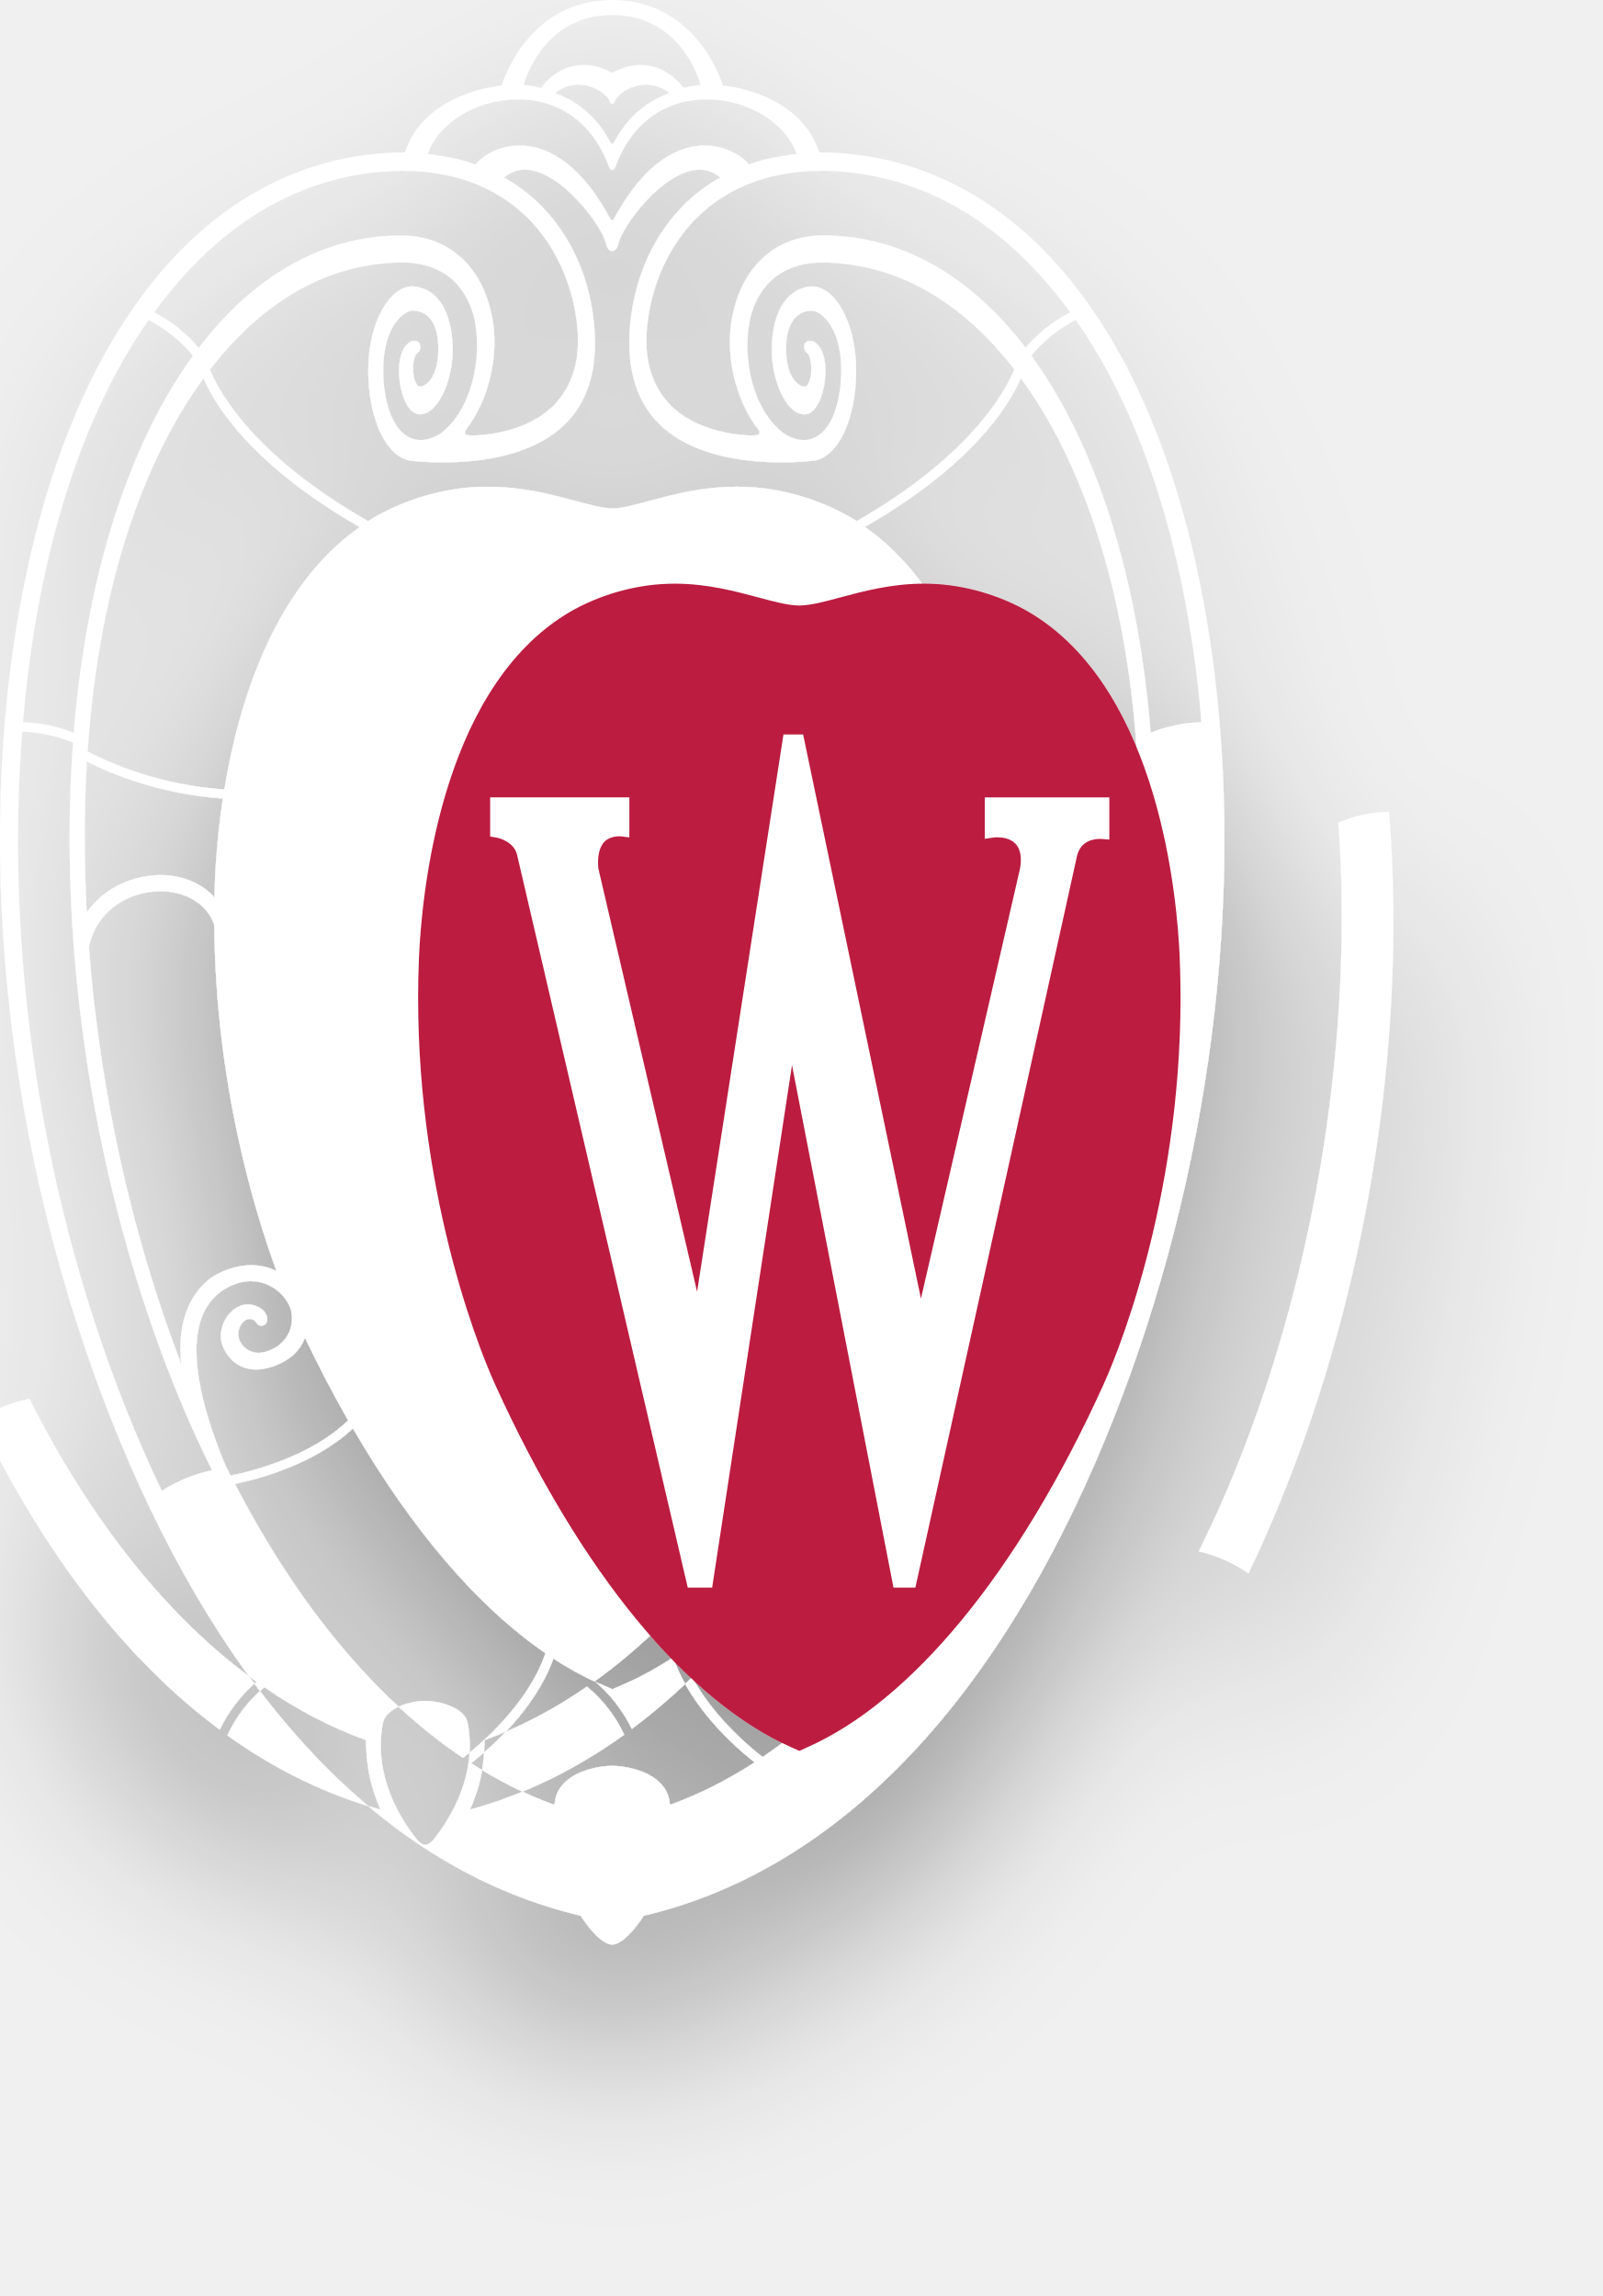
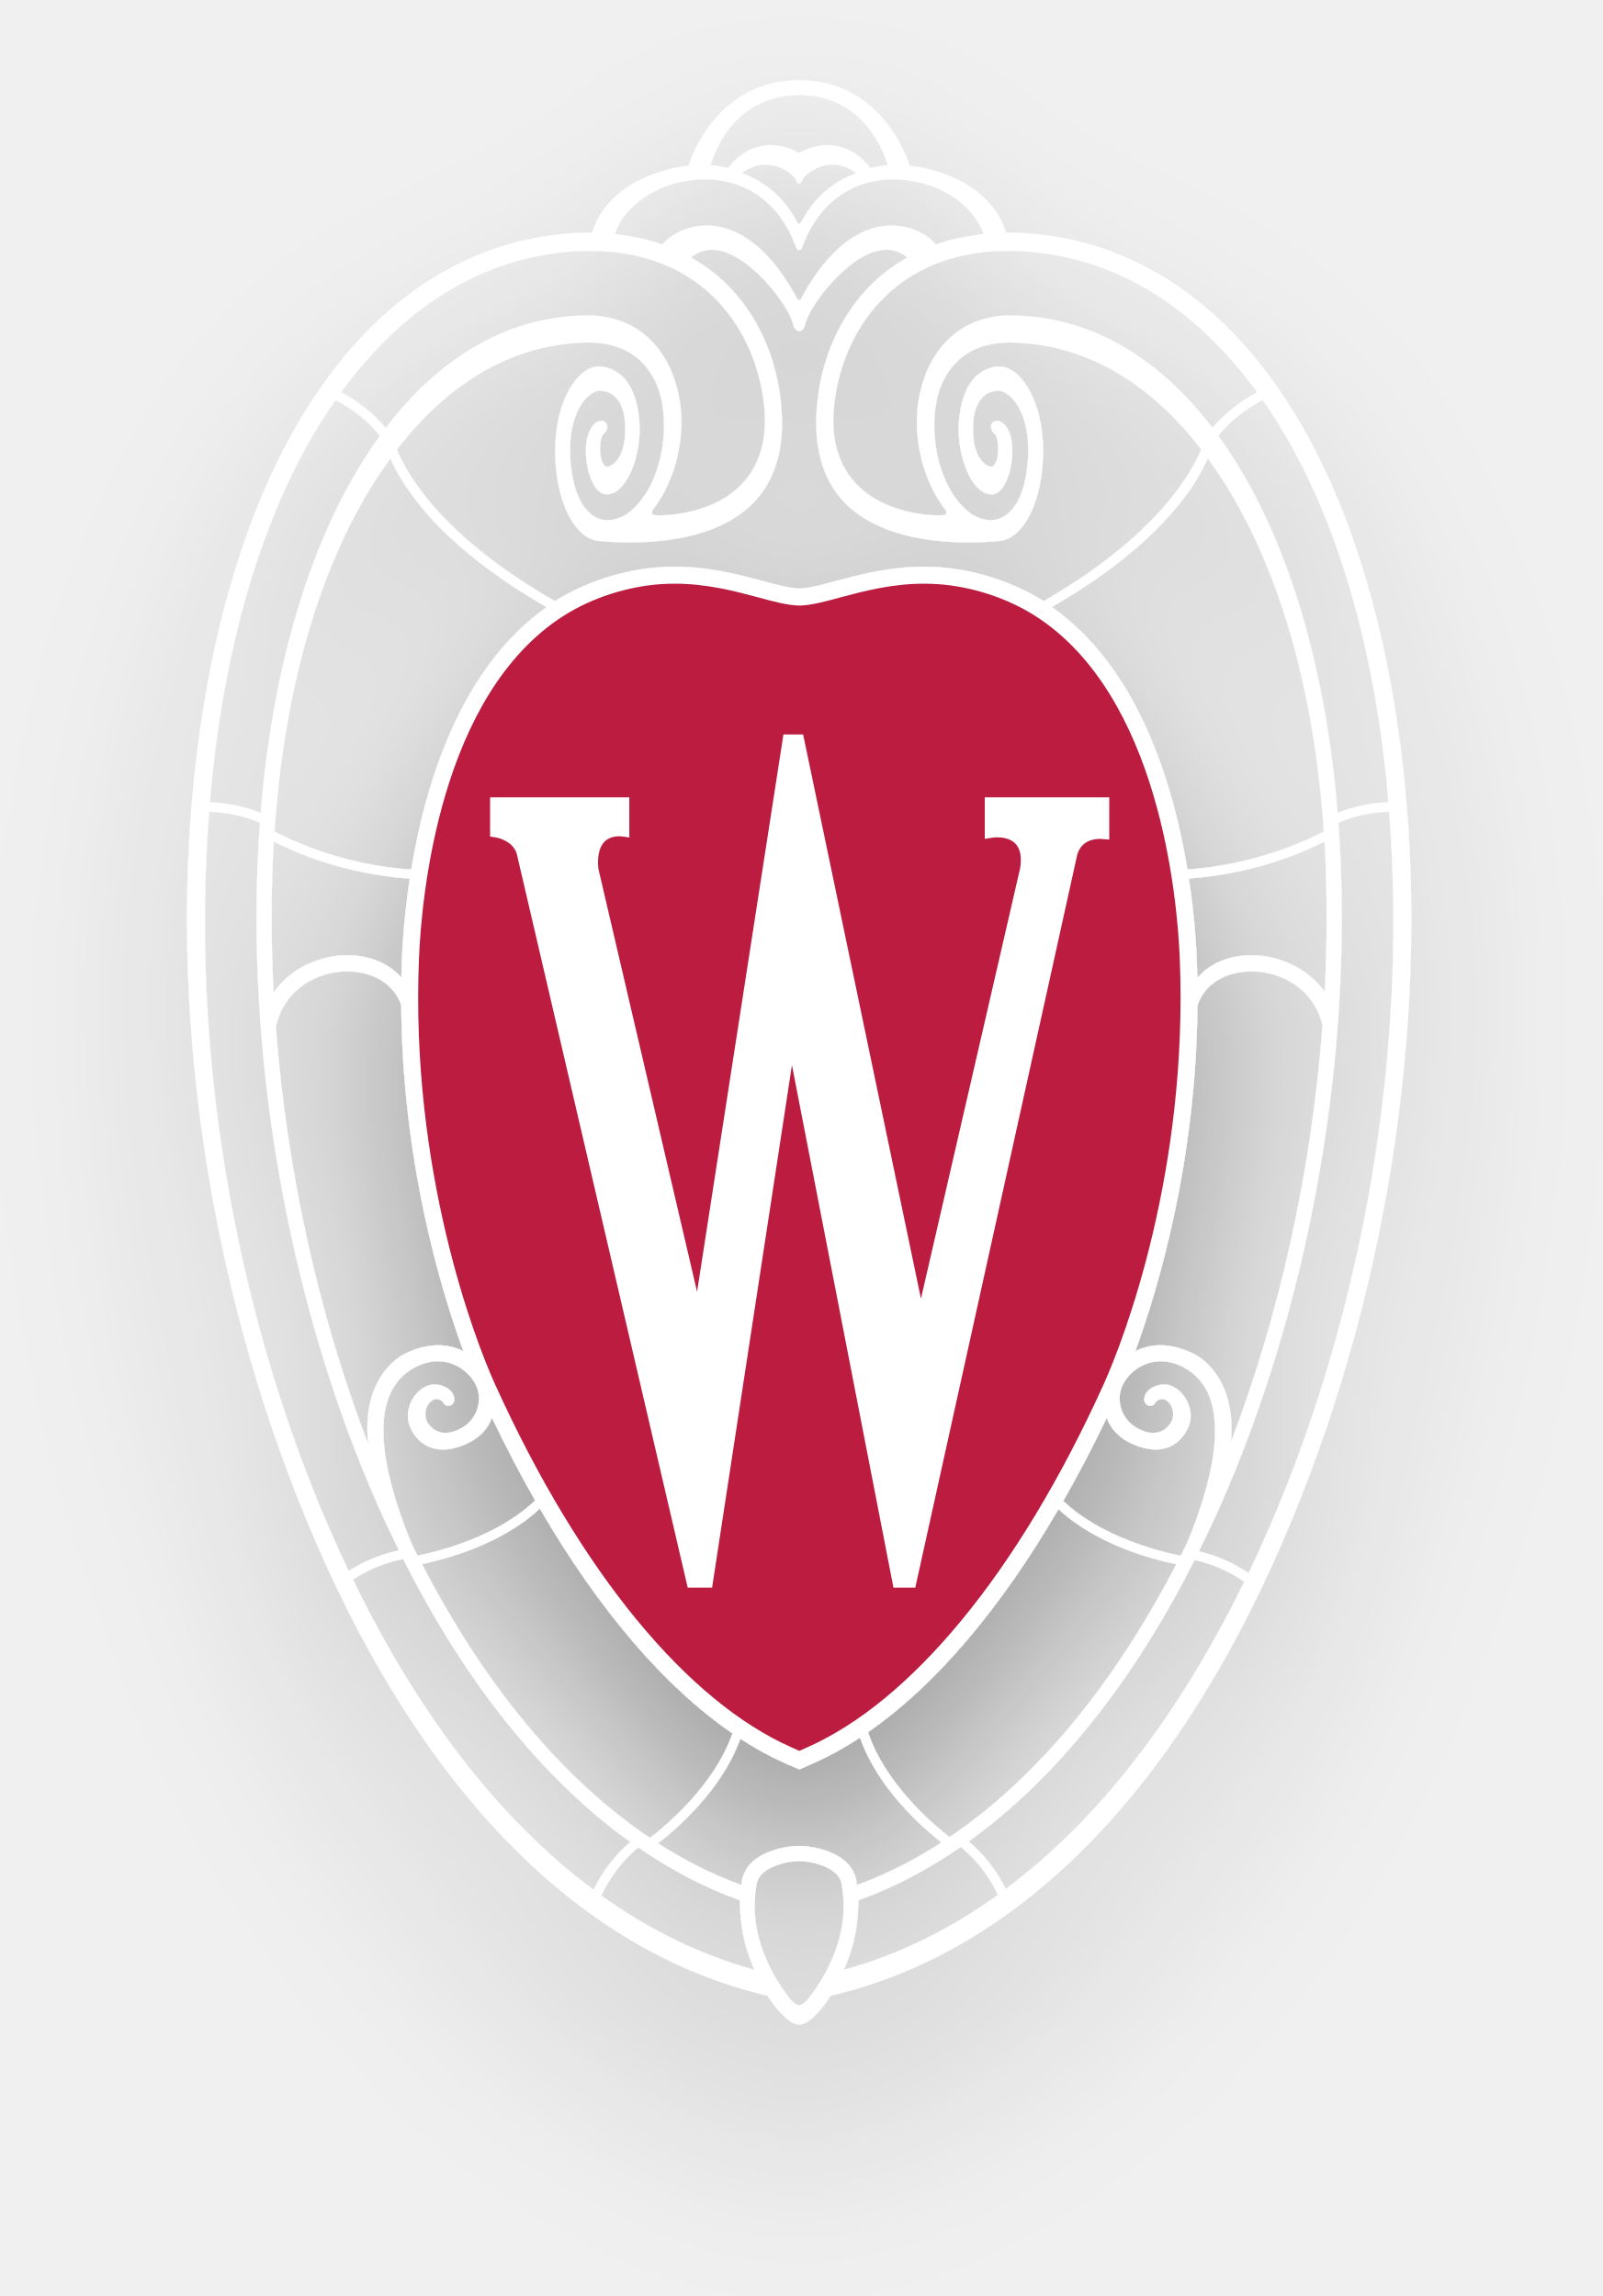
- <svg xmlns="http://www.w3.org/2000/svg" xmlns:xlink="http://www.w3.org/1999/xlink" width="60" height="86" viewBox="0 0 60 86">
+ <svg xmlns="http://www.w3.org/2000/svg" xmlns:xlink="http://www.w3.org/1999/xlink" width="60px" height="86px" viewBox="0 0 60 86" version="1.1">
  <defs>
-     <filter x="-50%" y="-50%" width="200%" height="200%" filterUnits="objectBoundingBox" id="a">
-       <feOffset dy="4" in="SourceAlpha" result="shadowOffsetOuter1" />
+     <filter x="-50%" y="-50%" width="200%" height="200%" filterUnits="objectBoundingBox" id="filter-1">
+       <feOffset dx="0" dy="4" in="SourceAlpha" result="shadowOffsetOuter1" />
      <feGaussianBlur stdDeviation="3.5" in="shadowOffsetOuter1" result="shadowBlurOuter1" />
-       <feColorMatrix values="0 0 0 0 0 0 0 0 0 0 0 0 0 0 0 0 0 0 0.35 0" in="shadowBlurOuter1" result="shadowMatrixOuter1" />
+       <feColorMatrix values="0 0 0 0 0   0 0 0 0 0   0 0 0 0 0  0 0 0 0.35 0" in="shadowBlurOuter1" type="matrix" result="shadowMatrixOuter1" />
      <feMerge>
        <feMergeNode in="shadowMatrixOuter1" />
        <feMergeNode in="SourceGraphic" />
      </feMerge>
    </filter>
-     <path id="b" d="M28.73 14.256c-.095-2.255-.762-9.84-5.418-12.81-1.05-.67-2.38-1.103-3.656-1.187-.17-.01-.34-.016-.508-.016-1.21 0-2.262.282-3.11.51-.583.158-1.095.295-1.52.308h-.06c-.43-.013-.94-.15-1.525-.31-.848-.226-1.9-.508-3.11-.508-.168 0-.34.006-.506.015C8.043.342 6.71.774 5.66 1.445 1.005 4.416.34 12 .243 14.256-.09 22.21 2.317 28.526 3.095 30.24c3.228 7.117 7.232 11.872 11.08 13.584l.31.138.31-.138c3.848-1.712 7.855-6.467 11.083-13.584.776-1.714 3.184-8.03 2.852-15.984z" />
+     <path id="path-2" d="M28.73,14.256 C28.635,12.001 27.968,4.415 23.312,1.446 C22.261,0.775 20.931,0.343 19.656,0.259 C19.487,0.25 19.317,0.244 19.148,0.244 C17.938,0.244 16.886,0.526 16.039,0.753 C15.455,0.912 14.943,1.049 14.517,1.062 L14.459,1.062 C14.027,1.049 13.519,0.912 12.933,0.753 C12.085,0.526 11.033,0.244 9.824,0.244 C9.655,0.244 9.483,0.25 9.317,0.259 C8.043,0.343 6.71,0.775 5.66,1.446 C1.005,4.415 0.339,12.001 0.243,14.256 C-0.09,22.21 2.317,28.526 3.095,30.24 C6.323,37.357 10.327,42.112 14.176,43.824 L14.486,43.962 L14.795,43.824 C18.643,42.112 22.65,37.357 25.878,30.24 C26.654,28.526 29.062,22.21 28.73,14.256 L28.73,14.256 Z" />
  </defs>
-   <g filter="url(#a)" fill="none">
-     <path d="M47.507 57.28c-.244.562-.495 1.112-.753 1.65-.56-.388-1.2-.668-1.862-.823.373-.754.735-1.53 1.077-2.337 3.143-7.41 4.67-16.29 4.19-24.362-.013-.2-.03-.396-.044-.592.598-.257 1.248-.397 1.903-.41.7 8.89-.922 18.617-4.513 26.873zM23.66 64.756c-.33-.678-.812-1.298-1.386-1.784 3.236-2.326 6.13-5.923 8.46-10.542.664.144 1.304.424 1.86.817-2.473 5.07-5.493 8.948-8.934 11.51zm-5.64 1.736c.113-.588.126-1.165.127-1.316 1.317-.472 2.598-1.147 3.833-2 .586.478 1.074 1.113 1.394 1.8-1.816 1.305-3.745 2.248-5.774 2.808.097-.22.318-.763.42-1.292zm-1.785 2.42c-.047.052-.173.187-.31.195-.135-.008-.258-.143-.31-.196-.64-.8-1.653-2.432-1.276-4.374.106-.56 1.01-.824 1.586-.826.575.002 1.48.267 1.586.826.376 1.942-.64 3.573-1.277 4.374zm-7.72-3.91c.317-.687.8-1.324 1.385-1.805 1.226.842 2.496 1.51 3.804 1.98 0 .15.013.727.128 1.315.103.53.322 1.07.42 1.292-2.014-.556-3.93-1.49-5.736-2.782zm-9.3-11.84c.574-.374 1.23-.646 1.885-.767 2.34 4.65 5.25 8.266 8.504 10.598-.57.49-1.05 1.113-1.376 1.792-3.476-2.578-6.523-6.494-9.013-11.622zM.832 27.406c.655.017 1.318.16 1.904.41-.015.2-.03.393-.042.593-.48 8.07 1.046 16.95 4.188 24.362.337.795.693 1.558 1.06 2.302-.657.134-1.308.403-1.883.773-.245-.51-.485-1.03-.716-1.566C1.754 46.022.13 36.296.832 27.404zm4.73-15.42c.634.318 1.21.78 1.668 1.337-2.378 3.276-3.986 8.17-4.468 14.13-.595-.24-1.25-.378-1.9-.398.023-.257.04-.514.065-.77.6-5.906 2.204-10.837 4.634-14.298zm8.517-5.534c.338-.034.677-.054 1-.054 4.412 0 6.28 3.15 6.54 5.848.116 1.184-.155 2.143-.8 2.85-1.06 1.155-2.82 1.214-3.163 1.214-.133 0-.218-.025-.242-.07-.024-.05.022-.13.038-.154.86-1.108 1.254-2.803.974-4.223-.374-1.904-1.648-3.042-3.41-3.042-2.927.004-5.523 1.52-7.573 4.21-.466-.55-1.044-1.01-1.677-1.334C8.075 8.552 10.87 6.787 14.08 6.45zm5.31-2.733c1.553 0 2.787.883 3.377 2.424.03.096.06.17.103.204l.052.022h.006l.054-.02c.044-.035.07-.107.1-.202.596-1.544 1.825-2.427 3.38-2.427 1.54 0 2.977.876 3.367 2.047-.162.023-.6.086-.915.15-.34.062-.747.2-.87.247-.278-.348-.904-.713-1.654-.713-.873 0-2.17.477-3.395 2.746-.008.017-.024.04-.06.053l-.01.002-.008-.002c-.037-.012-.054-.036-.064-.054-1.223-2.268-2.52-2.745-3.394-2.745-.75 0-1.375.365-1.654.714-.124-.047-.532-.184-.87-.247-.317-.063-.755-.126-.915-.15.393-1.17 1.826-2.046 3.37-2.046zm5.684-.235c-.894.33-1.58.925-2.033 1.772-.053.097-.093.13-.114.14-.02-.01-.065-.043-.115-.14-.452-.842-1.135-1.44-2.03-1.772.27-.207.567-.314.88-.314.626 0 1.097.413 1.152.583.012.04.026.08.058.104l.056.025.056-.026c.033-.025.045-.064.06-.103.052-.17.522-.582 1.148-.582.31 0 .61.107.884.314zM22.926.56c2.468.006 3.205 2.23 3.316 2.627-.06.004-.16.012-.273.032-.14.022-.306.06-.376.076-.115-.158-.67-.86-1.602-.86-.34 0-.696.098-1.052.29l-.014.008-.013-.008c-.358-.192-.713-.29-1.055-.29-.927 0-1.486.702-1.6.86-.072-.015-.235-.054-.375-.077-.114-.02-.212-.03-.273-.033.11-.396.848-2.62 3.316-2.627zm7.843 5.836c.324 0 .662.02 1.004.055 3.207.337 6.007 2.103 8.31 5.247-.632.323-1.213.783-1.68 1.328-2.05-2.687-4.646-4.203-7.573-4.207-1.76 0-3.033 1.138-3.408 3.043-.28 1.42.113 3.116.974 4.224.017.024.065.104.04.154-.023.045-.108.07-.238.07-.343 0-2.106-.06-3.167-1.215-.646-.706-.916-1.665-.8-2.85.26-2.698 2.128-5.847 6.54-5.847zm8.193 42.967c-.334-1.14-1.082-1.57-1.303-1.674-.416-.2-.823-.3-1.21-.3-.36 0-.668.09-.938.22.86-2.343 2.283-7.098 2.33-12.957l.008-.024c.267-.768 1.042-1.246 2.02-1.246 1.076 0 2.31.62 2.655 2.002v.004c-.398 5.35-1.572 10.766-3.43 15.626.058-.69-.01-1.235-.132-1.653zM3.345 35.386c.34-1.382 1.578-2.002 2.655-2.002.978 0 1.752.478 2.02 1.245l.005.015c.043 5.862 1.47 10.623 2.33 12.966-.27-.13-.582-.22-.943-.22-.387 0-.797.1-1.213.3-.22.102-.954.528-1.287 1.644-.13.436-.2 1.014-.127 1.756-1.868-4.862-3.054-10.28-3.458-15.637l.017-.067zm4.71-2.538c-.012.258-.02.515-.024.77-.476-.537-1.2-.84-2.03-.84-.97 0-2.092.446-2.755 1.402-.1-1.91-.1-3.807.007-5.66.917.473 2.733 1.224 5.094 1.39-.19 1.25-.264 2.302-.292 2.938zm.352 21.958c-.724-1.754-1.365-3.928-.884-5.37.195-.588.568-1.013 1.107-1.268.254-.12.51-.18.762-.18.816 0 1.363.61 1.493 1.046.165.554-.08 1.166-.586 1.45-.222.123-.43.188-.618.188-.453 0-.69-.355-.733-.525-.068-.278.025-.562.23-.692.16-.104.35-.046.434.106.07.123.25.128.342.017.052-.062.07-.148.047-.24-.077-.36-.582-.546-.898-.46-.545.144-.932.804-.81 1.384.056.27.412 1.035 1.293 1.035.185 0 .382-.035.592-.102.735-.242 1.084-.666 1.242-1.09.52 1.09 1.062 2.123 1.618 3.1-1.415 1.362-3.606 1.907-4.407 2.067-.078-.152-.15-.31-.226-.464zM7.62 14.168c.47 1.083 1.86 3.284 5.852 5.574-3.232 2.27-4.546 6.62-5.072 9.83-2.427-.17-4.27-.976-5.12-1.424.35-5.234 1.632-9.755 3.725-13.078.2-.316.406-.613.616-.902zM37.5 54.692c-.093.193-.186.39-.283.582-.785-.156-2.975-.696-4.402-2.052.56-.98 1.103-2.018 1.627-3.115.158.422.51.845 1.243 1.086.206.067.406.102.59.102.875 0 1.234-.766 1.29-1.034.122-.58-.265-1.24-.808-1.384-.316-.084-.82.1-.9.46-.02.093-.002.18.05.24.09.112.272.107.34-.015.086-.15.276-.21.434-.105.202.13.3.414.23.692-.043.17-.277.525-.73.525-.19 0-.396-.065-.614-.19-.506-.282-.754-.894-.588-1.448.13-.435.677-1.047 1.49-1.047.254 0 .51.06.764.18.536.256.908.68 1.1 1.268.473 1.412-.13 3.523-.832 5.257zm-.034-25.124c-.528-3.213-1.843-7.563-5.08-9.832 3.984-2.29 5.376-4.49 5.842-5.57.21.29.418.586.618.904 2.095 3.323 3.377 7.843 3.726 13.076-.846.447-2.684 1.25-5.106 1.422zm.37 4.06c-.006-.26-.014-.52-.024-.78-.027-.638-.103-1.693-.292-2.943 2.36-.17 4.168-.918 5.08-1.386.106 1.844.105 3.73.007 5.634-.67-.938-1.778-1.375-2.738-1.375-.833 0-1.554.3-2.034.847zm-22.11-20.72c-.05-.14-.218-.19-.372-.098-.444.264-.5 1.166-.304 1.885.142.516.393.823.665.823.192 0 .38-.093.547-.273.437-.46.732-1.462.686-2.332-.106-2.08-1.282-2.186-1.52-2.186-.79 0-1.638 1.27-1.638 3.16 0 1.833.703 3.285 1.635 3.374.372.038.775.057 1.16.057 1.485 0 3.506-.27 4.694-1.556.784-.85 1.114-2.06.97-3.586-.217-2.427-1.48-4.486-3.38-5.525.233-.197.497-.297.785-.297 1.336 0 2.91 2.12 3.04 2.78.027.133.095.225.175.257l.056.016.056-.016c.08-.032.146-.124.173-.256.134-.66 1.703-2.78 3.043-2.78.287 0 .55.1.783.295-1.9 1.038-3.163 3.097-3.383 5.524-.138 1.526.19 2.735.976 3.587 1.187 1.287 3.208 1.557 4.694 1.557.39 0 .78-.02 1.16-.056.93-.088 1.634-1.54 1.634-3.373 0-1.89-.848-3.16-1.64-3.16-.235 0-1.41.106-1.518 2.186-.045.87.25 1.873.686 2.332.17.18.355.273.548.273.274 0 .52-.307.664-.823.2-.72.14-1.62-.303-1.885-.153-.093-.32-.043-.374.097-.032.09-.014.227.127.346.13.11.186.675.062 1.017-.035.098-.095.21-.197.21-.142 0-.68-.24-.68-1.42 0-1.287.674-1.427.964-1.427.293 0 1.106.534 1.106 2.254 0 .66-.138 1.365-.348 1.794-.398.814-1.06 1.017-1.787.57-1.19-.868-1.59-2.856-1.29-4.273.135-.646.675-2.147 2.718-2.147h.055c2.693.035 5.136 1.413 7.132 4.005-.37.893-1.695 3.264-5.902 5.682-1.136-.717-2.568-1.182-3.94-1.273-.178-.012-.364-.017-.548-.017-1.293 0-2.39.295-3.272.53-.548.15-1.023.276-1.36.287h-.038c-.357-.01-.83-.138-1.383-.286-.88-.236-1.976-.53-3.27-.53-.184 0-.37.004-.548.016-1.372.09-2.808.556-3.943 1.273-4.254-2.43-5.56-4.787-5.918-5.677C9.86 11.244 12.304 9.865 15 9.83h.053c2.045 0 2.583 1.5 2.72 2.147.297 1.417-.102 3.405-1.287 4.272-.74.453-1.396.244-1.792-.57-.212-.428-.347-1.132-.347-1.793 0-1.72.81-2.254 1.107-2.254.288 0 .96.14.96 1.427 0 1.18-.532 1.42-.676 1.42-.1 0-.166-.112-.2-.21-.124-.342-.067-.908.063-1.017.144-.12.16-.257.126-.346zM8.8 55.583c.885-.182 2.986-.74 4.416-2.08 2.213 3.808 4.676 6.685 7.213 8.42l-.01.023c-.66 1.916-2.474 3.432-3.08 3.897-3.252-2.18-6.177-5.686-8.54-10.26zm14.122 10.56H22.87c-.557.012-1.885.26-2.082 1.286l-.01.058-.018.114-.06-.018c-1.046-.384-2.07-.902-3.06-1.54.685-.53 2.39-1.994 3.08-3.91l.003-.01c.545.356 1.094.66 1.644.904l.567.247.567-.25c.57-.253 1.14-.572 1.706-.942.662 1.9 2.333 3.366 3.053 3.93-1.01.653-2.046 1.182-3.11 1.57l-.06.02-.017-.118-.007-.055c-.2-1.025-1.528-1.274-2.093-1.285v-.002h-.05zm5.635-.33c-.657-.51-2.427-2.03-3.053-3.934 2.506-1.735 4.943-4.59 7.134-8.354 1.448 1.343 3.543 1.886 4.413 2.062-2.353 4.55-5.26 8.043-8.493 10.225zm16.368-39.53c.027.255.043.512.065.768-.654.017-1.3.154-1.9.398-.482-5.96-2.092-10.855-4.472-14.13.457-.554 1.037-1.018 1.67-1.334 2.432 3.46 4.036 8.392 4.637 14.3zm.663-.09c-.637-6.215-2.35-11.394-4.954-14.977-2.61-3.592-6.05-5.496-9.957-5.507-.69-2.144-3.27-2.47-3.61-2.505C26.956 2.85 25.98.043 22.98.002V0H22.87v.002c-3 .04-3.972 2.847-4.084 3.203-.342.035-2.922.36-3.617 2.505-3.903.01-7.343 1.915-9.95 5.507C2.612 14.8.9 19.98.26 26.195-.69 35.47.98 45.893 4.84 54.79c4.106 9.465 9.952 15.33 16.904 16.963.09.146.657 1.005 1.126 1.078l.055.007h.003l.054-.006c.466-.072 1.032-.93 1.125-1.077 6.95-1.632 12.8-7.498 16.906-16.963 3.86-8.895 5.53-19.32 4.575-28.595z" fill="#fff" />
-     <path d="M44.178 35.875c-.095-2.255-.763-9.84-5.42-12.81-1.05-.67-2.38-1.102-3.655-1.186-.17-.01-.34-.017-.508-.017-1.21 0-2.26.283-3.11.51-.584.158-1.094.296-1.52.308h-.06c-.43-.01-.94-.15-1.526-.308-.848-.226-1.9-.51-3.11-.51-.167 0-.34.008-.505.017-1.275.083-2.608.515-3.658 1.185-4.655 2.97-5.32 10.555-5.417 12.81-.333 7.955 2.073 14.27 2.852 15.985 3.23 7.117 7.232 11.872 11.082 13.583l.31.14.308-.14c3.85-1.71 7.855-6.466 11.083-13.583.776-1.714 3.184-8.03 2.853-15.985" fill="#BC1E40" />
-     <g transform="translate(15.447 21.619)">
-       <mask id="c">
-         <use xlink:href="#b" />
-       </mask>
-       <path d="M28.73 14.256c-.095-2.255-.762-9.84-5.418-12.81-1.05-.67-2.38-1.103-3.656-1.187-.17-.01-.34-.016-.508-.016-1.21 0-2.262.282-3.11.51-.583.158-1.095.295-1.52.308h-.06c-.43-.013-.94-.15-1.525-.31-.848-.226-1.9-.508-3.11-.508-.168 0-.34.006-.506.015C8.043.342 6.71.774 5.66 1.445 1.005 4.416.34 12 .243 14.256-.09 22.21 2.317 28.526 3.095 30.24c3.228 7.117 7.232 11.872 11.08 13.584l.31.138.31-.138c3.848-1.712 7.855-6.467 11.083-13.584.776-1.714 3.184-8.03 2.852-15.984" mask="url(#c)" />
+   <g id="Home-page" stroke="none" stroke-width="1" fill="none" fill-rule="evenodd" filter="url(#filter-1)">
+     <g id="Desktop-HD-Alt" transform="translate(-171, -54)">
+       <g id="uw-logo-text-+-Wisconsin-+-UNIVERSITY-OF-WISCON" transform="translate(178, 57)">
+         <g id="hybrid_logo">
+           <path d="M40.507,54.279 C40.263,54.842 40.012,55.392 39.754,55.929 C39.194,55.542 38.555,55.262 37.892,55.107 C38.265,54.353 38.627,53.577 38.969,52.77 C42.113,45.359 43.64,36.479 43.159,28.408 C43.147,28.208 43.131,28.012 43.116,27.816 C43.714,27.559 44.364,27.419 45.019,27.405 C45.72,36.297 44.098,46.023 40.507,54.279 L40.507,54.279 Z M30.66,67.757 C30.33,67.079 29.848,66.459 29.274,65.973 C32.51,63.647 35.403,60.05 37.734,55.431 C38.398,55.574 39.038,55.854 39.595,56.247 C37.121,61.316 34.101,65.195 30.66,67.757 L30.66,67.757 Z M25.019,69.493 C25.133,68.905 25.146,68.328 25.147,68.177 C26.464,67.705 27.745,67.03 28.98,66.178 C29.566,66.655 30.054,67.29 30.374,67.977 C28.558,69.282 26.629,70.225 24.6,70.785 C24.697,70.564 24.918,70.022 25.019,69.493 L25.019,69.493 Z M23.235,71.912 C23.188,71.965 23.062,72.1 22.926,72.108 C22.79,72.1 22.667,71.965 22.615,71.912 C21.976,71.111 20.962,69.48 21.339,67.538 C21.446,66.979 22.349,66.714 22.926,66.712 C23.501,66.714 24.405,66.979 24.512,67.538 C24.888,69.48 23.871,71.111 23.235,71.912 L23.235,71.912 Z M15.516,68.003 C15.832,67.316 16.315,66.679 16.9,66.198 C18.126,67.04 19.396,67.709 20.704,68.177 C20.704,68.328 20.717,68.905 20.832,69.493 C20.935,70.022 21.154,70.564 21.253,70.785 C19.238,70.229 17.321,69.294 15.516,68.003 L15.516,68.003 Z M6.215,56.164 C6.789,55.789 7.444,55.517 8.1,55.396 C10.44,60.045 13.349,63.662 16.604,65.994 C16.033,66.483 15.554,67.107 15.228,67.786 C11.752,65.208 8.705,61.292 6.215,56.164 L6.215,56.164 Z M0.832,27.405 C1.487,27.422 2.15,27.566 2.736,27.816 C2.721,28.014 2.706,28.208 2.694,28.408 C2.213,36.479 3.74,45.359 6.882,52.77 C7.219,53.565 7.575,54.328 7.942,55.072 C7.285,55.206 6.634,55.475 6.059,55.845 C5.815,55.334 5.575,54.814 5.344,54.279 C1.754,46.023 0.131,36.297 0.832,27.405 L0.832,27.405 Z M5.561,11.986 C6.196,12.303 6.772,12.765 7.23,13.322 C4.852,16.598 3.244,21.493 2.762,27.451 C2.167,27.211 1.511,27.074 0.862,27.054 C0.885,26.797 0.901,26.54 0.927,26.285 C1.526,20.378 3.131,15.447 5.561,11.986 L5.561,11.986 Z M14.079,6.451 C14.418,6.416 14.757,6.396 15.081,6.396 C19.492,6.396 21.361,9.545 21.621,12.244 C21.736,13.428 21.465,14.387 20.82,15.093 C19.76,16.249 17.999,16.308 17.657,16.308 C17.524,16.308 17.439,16.283 17.415,16.238 C17.391,16.188 17.437,16.108 17.453,16.084 C18.314,14.976 18.707,13.281 18.427,11.861 C18.053,9.956 16.779,8.818 15.017,8.818 C12.09,8.822 9.494,10.339 7.444,13.028 C6.978,12.478 6.4,12.017 5.767,11.694 C8.075,8.552 10.87,6.787 14.079,6.451 L14.079,6.451 Z M19.39,3.717 C20.943,3.717 22.177,4.6 22.767,6.141 C22.798,6.236 22.827,6.311 22.87,6.344 L22.922,6.366 L22.926,6.366 L22.928,6.366 L22.982,6.345 C23.026,6.311 23.052,6.239 23.082,6.144 C23.678,4.6 24.907,3.717 26.461,3.717 C28.003,3.717 29.439,4.593 29.829,5.764 C29.668,5.787 29.231,5.85 28.915,5.913 C28.576,5.976 28.168,6.113 28.044,6.161 C27.767,5.812 27.141,5.447 26.391,5.447 C25.517,5.447 24.221,5.924 22.995,8.193 C22.987,8.21 22.971,8.234 22.935,8.246 L22.926,8.248 L22.917,8.246 C22.88,8.234 22.863,8.21 22.853,8.192 C21.63,5.924 20.333,5.447 19.459,5.447 C18.709,5.447 18.085,5.812 17.806,6.161 C17.682,6.113 17.274,5.976 16.935,5.913 C16.619,5.85 16.181,5.787 16.021,5.764 C16.413,4.593 17.846,3.717 19.39,3.717 L19.39,3.717 Z M25.074,3.482 C24.18,3.812 23.495,4.407 23.041,5.254 C22.987,5.351 22.947,5.385 22.926,5.393 C22.905,5.385 22.861,5.351 22.811,5.254 C22.358,4.412 21.675,3.814 20.779,3.482 C21.049,3.275 21.347,3.168 21.661,3.168 C22.286,3.168 22.757,3.581 22.812,3.751 C22.824,3.79 22.838,3.829 22.87,3.854 L22.926,3.879 L22.982,3.854 C23.015,3.829 23.027,3.79 23.041,3.751 C23.094,3.581 23.564,3.168 24.19,3.168 C24.5,3.168 24.801,3.275 25.074,3.482 L25.074,3.482 Z M22.926,0.56 C25.394,0.566 26.131,2.791 26.242,3.187 C26.181,3.191 26.082,3.199 25.969,3.219 C25.829,3.242 25.664,3.281 25.594,3.296 C25.479,3.138 24.924,2.436 23.992,2.436 C23.651,2.436 23.296,2.534 22.94,2.726 L22.926,2.734 L22.913,2.726 C22.555,2.534 22.2,2.436 21.858,2.436 C20.931,2.436 20.372,3.138 20.258,3.296 C20.186,3.281 20.023,3.242 19.883,3.219 C19.769,3.199 19.671,3.191 19.61,3.187 C19.721,2.791 20.458,0.566 22.926,0.56 L22.926,0.56 Z M30.769,6.396 C31.094,6.396 31.432,6.416 31.774,6.451 C34.981,6.787 37.781,8.553 40.084,11.697 C39.452,12.02 38.871,12.48 38.403,13.025 C36.353,10.338 33.758,8.822 30.831,8.818 C29.071,8.818 27.797,9.956 27.422,11.861 C27.143,13.281 27.535,14.976 28.396,16.084 C28.413,16.108 28.461,16.188 28.435,16.238 C28.413,16.283 28.328,16.308 28.198,16.308 C27.855,16.308 26.092,16.249 25.031,15.093 C24.384,14.387 24.114,13.428 24.229,12.244 C24.49,9.545 26.358,6.396 30.769,6.396 L30.769,6.396 Z M38.963,49.363 C38.629,48.223 37.881,47.794 37.66,47.689 C37.244,47.491 36.837,47.389 36.449,47.389 C36.091,47.389 35.782,47.479 35.512,47.61 C36.371,45.267 37.795,40.512 37.841,34.653 L37.85,34.629 C38.117,33.862 38.892,33.384 39.869,33.384 C40.946,33.384 42.181,34.004 42.525,35.386 L42.526,35.39 C42.127,40.74 40.953,46.156 39.095,51.016 C39.153,50.327 39.086,49.781 38.963,49.363 L38.963,49.363 Z M3.345,35.386 C3.686,34.004 4.923,33.384 6,33.384 C6.978,33.384 7.752,33.862 8.02,34.629 L8.025,34.645 C8.068,40.507 9.495,45.268 10.355,47.611 C10.084,47.479 9.773,47.389 9.412,47.389 C9.025,47.389 8.615,47.491 8.199,47.689 C7.981,47.792 7.246,48.218 6.913,49.334 C6.783,49.77 6.712,50.348 6.786,51.09 C4.918,46.228 3.732,40.809 3.328,35.453 L3.345,35.386 Z M8.054,32.848 C8.043,33.106 8.035,33.363 8.031,33.619 C7.554,33.081 6.831,32.779 6.001,32.779 C5.03,32.779 3.908,33.224 3.245,34.18 C3.145,32.269 3.144,30.373 3.252,28.521 C4.169,28.993 5.985,29.744 8.346,29.911 C8.157,31.16 8.082,32.212 8.054,32.848 L8.054,32.848 Z M8.407,54.806 C7.683,53.052 7.042,50.878 7.523,49.435 C7.718,48.848 8.091,48.423 8.63,48.168 C8.884,48.048 9.139,47.987 9.392,47.987 C10.208,47.987 10.755,48.599 10.885,49.034 C11.05,49.588 10.804,50.2 10.299,50.483 C10.078,50.607 9.869,50.672 9.682,50.672 C9.229,50.672 8.992,50.317 8.949,50.147 C8.882,49.869 8.975,49.585 9.18,49.455 C9.341,49.351 9.531,49.409 9.614,49.561 C9.683,49.683 9.865,49.688 9.956,49.577 C10.008,49.515 10.025,49.429 10.003,49.336 C9.926,48.977 9.421,48.791 9.105,48.876 C8.56,49.021 8.173,49.681 8.296,50.261 C8.351,50.529 8.707,51.295 9.588,51.295 C9.773,51.295 9.97,51.26 10.18,51.193 C10.915,50.951 11.264,50.527 11.422,50.103 C11.943,51.192 12.484,52.226 13.04,53.202 C11.625,54.565 9.434,55.11 8.633,55.27 C8.555,55.118 8.482,54.96 8.407,54.806 L8.407,54.806 Z M7.621,14.168 C8.09,15.251 9.481,17.452 13.472,19.742 C10.24,22.013 8.926,26.362 8.4,29.573 C5.973,29.403 4.13,28.596 3.28,28.148 C3.63,22.914 4.912,18.393 7.005,15.07 C7.204,14.754 7.411,14.457 7.621,14.168 L7.621,14.168 Z M37.5,54.692 C37.407,54.885 37.314,55.083 37.217,55.274 C36.432,55.118 34.242,54.578 32.815,53.222 C33.375,52.242 33.918,51.204 34.442,50.107 C34.6,50.529 34.951,50.952 35.685,51.193 C35.891,51.26 36.091,51.295 36.275,51.295 C37.15,51.295 37.509,50.529 37.565,50.261 C37.687,49.681 37.3,49.021 36.757,48.876 C36.441,48.792 35.936,48.977 35.858,49.336 C35.838,49.429 35.855,49.515 35.907,49.577 C35.996,49.688 36.179,49.683 36.247,49.561 C36.333,49.409 36.523,49.351 36.681,49.455 C36.882,49.585 36.979,49.869 36.91,50.147 C36.867,50.317 36.633,50.672 36.18,50.672 C35.99,50.672 35.784,50.607 35.566,50.483 C35.06,50.2 34.812,49.588 34.978,49.034 C35.108,48.599 35.655,47.987 36.469,47.987 C36.722,47.987 36.979,48.048 37.232,48.168 C37.768,48.423 38.14,48.848 38.333,49.435 C38.805,50.847 38.203,52.958 37.5,54.692 L37.5,54.692 Z M37.466,29.568 C36.938,26.355 35.623,22.005 32.385,19.736 C36.37,17.446 37.762,15.246 38.228,14.165 C38.438,14.455 38.646,14.752 38.846,15.07 C40.941,18.393 42.223,22.913 42.572,28.146 C41.726,28.593 39.888,29.396 37.466,29.568 L37.466,29.568 Z M37.836,33.627 C37.83,33.369 37.822,33.109 37.812,32.848 C37.785,32.21 37.709,31.155 37.52,29.905 C39.881,29.735 41.688,28.987 42.6,28.519 C42.706,30.364 42.705,32.251 42.607,34.154 C41.938,33.216 40.829,32.779 39.869,32.779 C39.037,32.779 38.316,33.08 37.836,33.627 L37.836,33.627 Z M15.726,12.907 C15.676,12.767 15.508,12.717 15.354,12.81 C14.91,13.074 14.853,13.976 15.05,14.695 C15.192,15.211 15.443,15.518 15.715,15.518 C15.907,15.518 16.094,15.425 16.262,15.245 C16.699,14.786 16.994,13.783 16.948,12.913 C16.842,10.833 15.666,10.727 15.429,10.727 C14.638,10.727 13.79,11.998 13.79,13.887 C13.79,15.72 14.493,17.172 15.425,17.261 C15.797,17.298 16.2,17.317 16.584,17.317 C18.07,17.317 20.091,17.047 21.279,15.761 C22.064,14.909 22.394,13.7 22.251,12.174 C22.033,9.747 20.77,7.688 18.871,6.649 C19.103,6.453 19.367,6.353 19.655,6.353 C20.991,6.353 22.564,8.474 22.696,9.134 C22.722,9.266 22.79,9.358 22.87,9.39 L22.926,9.406 L22.982,9.39 C23.063,9.358 23.128,9.266 23.155,9.134 C23.289,8.474 24.858,6.353 26.198,6.353 C26.485,6.353 26.747,6.453 26.981,6.649 C25.081,7.688 23.817,9.747 23.597,12.174 C23.459,13.7 23.786,14.909 24.573,15.761 C25.76,17.047 27.781,17.317 29.267,17.317 C29.656,17.317 30.047,17.298 30.427,17.261 C31.357,17.172 32.061,15.72 32.061,13.887 C32.061,11.998 31.212,10.727 30.419,10.727 C30.185,10.727 29.01,10.833 28.902,12.913 C28.857,13.783 29.153,14.786 29.588,15.245 C29.759,15.425 29.943,15.518 30.136,15.518 C30.41,15.518 30.657,15.211 30.8,14.695 C31,13.976 30.939,13.074 30.497,12.81 C30.344,12.717 30.176,12.767 30.123,12.907 C30.091,12.996 30.109,13.134 30.25,13.253 C30.379,13.362 30.436,13.928 30.312,14.27 C30.277,14.368 30.217,14.481 30.115,14.481 C29.973,14.481 29.436,14.24 29.436,13.06 C29.436,11.773 30.109,11.633 30.399,11.633 C30.693,11.633 31.506,12.167 31.506,13.887 C31.506,14.548 31.368,15.252 31.158,15.681 C30.76,16.494 30.097,16.697 29.371,16.251 C28.18,15.382 27.779,13.394 28.08,11.977 C28.215,11.331 28.755,9.83 30.798,9.83 L30.853,9.83 C33.546,9.865 35.989,11.243 37.985,13.835 C37.616,14.728 36.29,17.099 32.083,19.517 C30.947,18.8 29.515,18.335 28.143,18.244 C27.965,18.232 27.779,18.227 27.595,18.227 C26.302,18.227 25.205,18.522 24.323,18.758 C23.775,18.906 23.3,19.033 22.964,19.044 L22.925,19.044 C22.568,19.033 22.095,18.906 21.542,18.758 C20.662,18.522 19.566,18.227 18.271,18.227 C18.088,18.227 17.903,18.232 17.724,18.244 C16.352,18.335 14.916,18.8 13.781,19.517 C9.526,17.087 8.221,14.73 7.862,13.84 C9.859,11.244 12.304,9.865 14.999,9.83 L15.053,9.83 C17.098,9.83 17.636,11.331 17.772,11.977 C18.07,13.394 17.671,15.382 16.486,16.249 C15.746,16.703 15.09,16.494 14.694,15.681 C14.482,15.252 14.347,14.548 14.347,13.887 C14.347,12.167 15.157,11.633 15.454,11.633 C15.742,11.633 16.414,11.773 16.414,13.06 C16.414,14.24 15.882,14.481 15.738,14.481 C15.637,14.481 15.572,14.368 15.539,14.27 C15.414,13.928 15.471,13.362 15.601,13.253 C15.744,13.134 15.761,12.996 15.726,12.907 L15.726,12.907 Z M8.799,55.584 C9.685,55.402 11.786,54.844 13.216,53.505 C15.429,57.312 17.892,60.189 20.429,61.925 L20.421,61.947 C19.76,63.863 17.946,65.379 17.34,65.844 C14.088,63.664 11.163,60.158 8.799,55.584 L8.799,55.584 Z M22.922,66.143 L22.905,66.143 L22.87,66.143 L22.87,66.145 C22.313,66.156 20.985,66.405 20.788,67.43 C20.785,67.451 20.781,67.468 20.779,67.488 L20.76,67.602 L20.7,67.584 C19.654,67.2 18.631,66.682 17.639,66.045 C18.325,65.514 20.031,64.05 20.719,62.134 L20.723,62.125 C21.268,62.48 21.817,62.784 22.367,63.028 L22.934,63.275 L23.501,63.026 C24.071,62.772 24.641,62.453 25.206,62.083 C25.868,63.984 27.539,65.449 28.259,66.014 C27.251,66.666 26.214,67.195 25.15,67.584 L25.091,67.602 L25.073,67.485 C25.071,67.468 25.068,67.451 25.066,67.43 C24.865,66.405 23.538,66.156 22.973,66.145 L22.973,66.143 L22.922,66.143 Z M28.557,65.813 C27.9,65.303 26.13,63.784 25.504,61.88 C28.01,60.145 30.447,57.291 32.638,53.526 C34.086,54.869 36.181,55.412 37.051,55.588 C34.697,60.139 31.791,63.631 28.557,65.813 L28.557,65.813 Z M44.925,26.285 C44.952,26.539 44.968,26.796 44.99,27.052 C44.336,27.069 43.69,27.206 43.09,27.45 C42.608,21.491 40.998,16.595 38.618,13.319 C39.075,12.766 39.655,12.302 40.287,11.986 C42.72,15.447 44.324,20.378 44.925,26.285 L44.925,26.285 Z M45.588,26.195 C44.951,19.979 43.239,14.8 40.634,11.217 C38.023,7.625 34.583,5.721 30.677,5.71 C29.987,3.566 27.406,3.24 27.066,3.205 C26.956,2.849 25.98,0.043 22.982,0.002 L22.982,0 L22.928,0 L22.926,0 L22.922,0 L22.87,0 L22.87,0.002 C19.871,0.043 18.898,2.849 18.786,3.205 C18.444,3.24 15.864,3.566 15.169,5.71 C11.267,5.721 7.827,7.625 5.219,11.217 C2.613,14.8 0.899,19.979 0.262,26.195 C-0.69,35.471 0.979,45.893 4.84,54.79 C8.946,64.255 14.792,70.121 21.744,71.753 C21.835,71.899 22.401,72.758 22.87,72.831 L22.925,72.837 L22.926,72.837 L22.928,72.837 L22.982,72.831 C23.448,72.758 24.014,71.899 24.107,71.753 C31.058,70.121 36.907,64.255 41.013,54.79 C44.874,45.895 46.542,35.471 45.588,26.195 L45.588,26.195 Z" id="Fill-19" fill="#FFFFFF" />
+           <path d="M37.178,32.875 C37.083,30.62 36.415,23.034 31.759,20.065 C30.707,19.395 29.378,18.963 28.103,18.879 C27.934,18.87 27.764,18.863 27.595,18.863 C26.385,18.863 25.334,19.146 24.486,19.372 C23.901,19.531 23.391,19.669 22.964,19.681 L22.906,19.681 C22.474,19.669 21.966,19.531 21.379,19.372 C20.532,19.146 19.481,18.863 18.27,18.863 C18.103,18.863 17.931,18.87 17.765,18.879 C16.49,18.963 15.157,19.395 14.107,20.065 C9.452,23.034 8.786,30.62 8.69,32.875 C8.357,40.83 10.763,47.146 11.542,48.86 C14.771,55.977 18.774,60.732 22.624,62.443 L22.934,62.582 L23.242,62.443 C27.091,60.732 31.097,55.977 34.325,48.86 C35.101,47.146 37.509,40.83 37.178,32.875" id="Fill-21" fill="#BC1E40" />
+           <g id="Group-25" transform="translate(8.447137, 18.61945)">
+             <mask id="mask-3" fill="white">
+               <use xlink:href="#path-2" />
+             </mask>
+             <g id="Clip-24" />
+             <path d="M28.73,14.256 C28.635,12.001 27.968,4.415 23.312,1.446 C22.261,0.775 20.931,0.343 19.656,0.259 C19.487,0.25 19.317,0.244 19.148,0.244 C17.938,0.244 16.886,0.526 16.039,0.753 C15.455,0.912 14.943,1.049 14.517,1.062 L14.459,1.062 C14.027,1.049 13.519,0.912 12.933,0.753 C12.085,0.526 11.033,0.244 9.824,0.244 C9.655,0.244 9.483,0.25 9.317,0.259 C8.043,0.343 6.71,0.775 5.66,1.446 C1.005,4.415 0.339,12.001 0.243,14.256 C-0.09,22.21 2.317,28.526 3.095,30.24 C6.323,37.357 10.327,42.112 14.176,43.824 L14.486,43.962 L14.795,43.824 C18.643,42.112 22.65,37.357 25.878,30.24 C26.654,28.526 29.062,22.21 28.73,14.256" id="Fill-23" mask="url(#mask-3)" />
+           </g>
+           <path d="M29.877,26.867 L29.877,28.42 L30.19,28.372 C30.197,28.37 30.255,28.363 30.339,28.363 C30.51,28.363 30.825,28.393 31.021,28.596 C31.208,28.785 31.269,29.105 31.201,29.523 C31.196,29.539 28.079,43.067 27.487,45.643 C26.805,42.384 23.091,24.588 23.091,24.588 L23.075,24.512 L22.338,24.512 L22.325,24.592 C22.325,24.592 19.64,41.918 19.103,45.385 C18.402,42.383 15.408,29.54 15.408,29.54 C15.399,29.458 15.394,29.378 15.394,29.308 C15.394,28.946 15.481,28.675 15.651,28.511 C15.882,28.295 16.225,28.324 16.255,28.326 L16.566,28.367 L16.566,26.867 L11.353,26.867 L11.353,28.333 L11.582,28.37 C11.697,28.393 12.277,28.534 12.372,29.068 C12.373,29.076 18.477,55.277 18.736,56.393 L18.753,56.466 L19.668,56.466 L19.679,56.385 C19.708,56.205 22.191,39.941 22.656,36.895 C23.246,39.931 26.407,56.209 26.442,56.388 L26.456,56.466 L27.275,56.466 L33.331,29.052 C33.469,28.483 33.967,28.422 34.175,28.422 C34.208,28.422 34.227,28.422 34.235,28.423 L34.538,28.448 L34.538,26.867 L29.877,26.867 Z" id="Fill-26" fill="#FFFFFF" />
+         </g>
+       </g>
    </g>
-     <path d="M36.877 29.867v1.553l.313-.048c.007-.002.065-.01.15-.01.17 0 .485.03.68.234.188.19.25.51.18.927l-3.713 16.12c-.682-3.26-4.396-21.055-4.396-21.055l-.015-.076h-.737l-.013.08-3.222 20.793-3.695-15.845c-.01-.082-.014-.162-.014-.232 0-.362.087-.633.257-.797.232-.215.575-.186.605-.184l.31.04v-1.5h-5.212v1.467l.23.037c.114.023.694.164.79.698 0 .008 6.104 26.21 6.363 27.325l.017.073h.915l.01-.08c.03-.18 2.513-16.445 2.978-19.49.59 3.035 3.75 19.313 3.786 19.492l.014.078h.82l6.055-27.414c.14-.57.637-.63.845-.63h.06l.303.026v-1.58h-4.66z" fill="#fff" />
  </g>
</svg>
